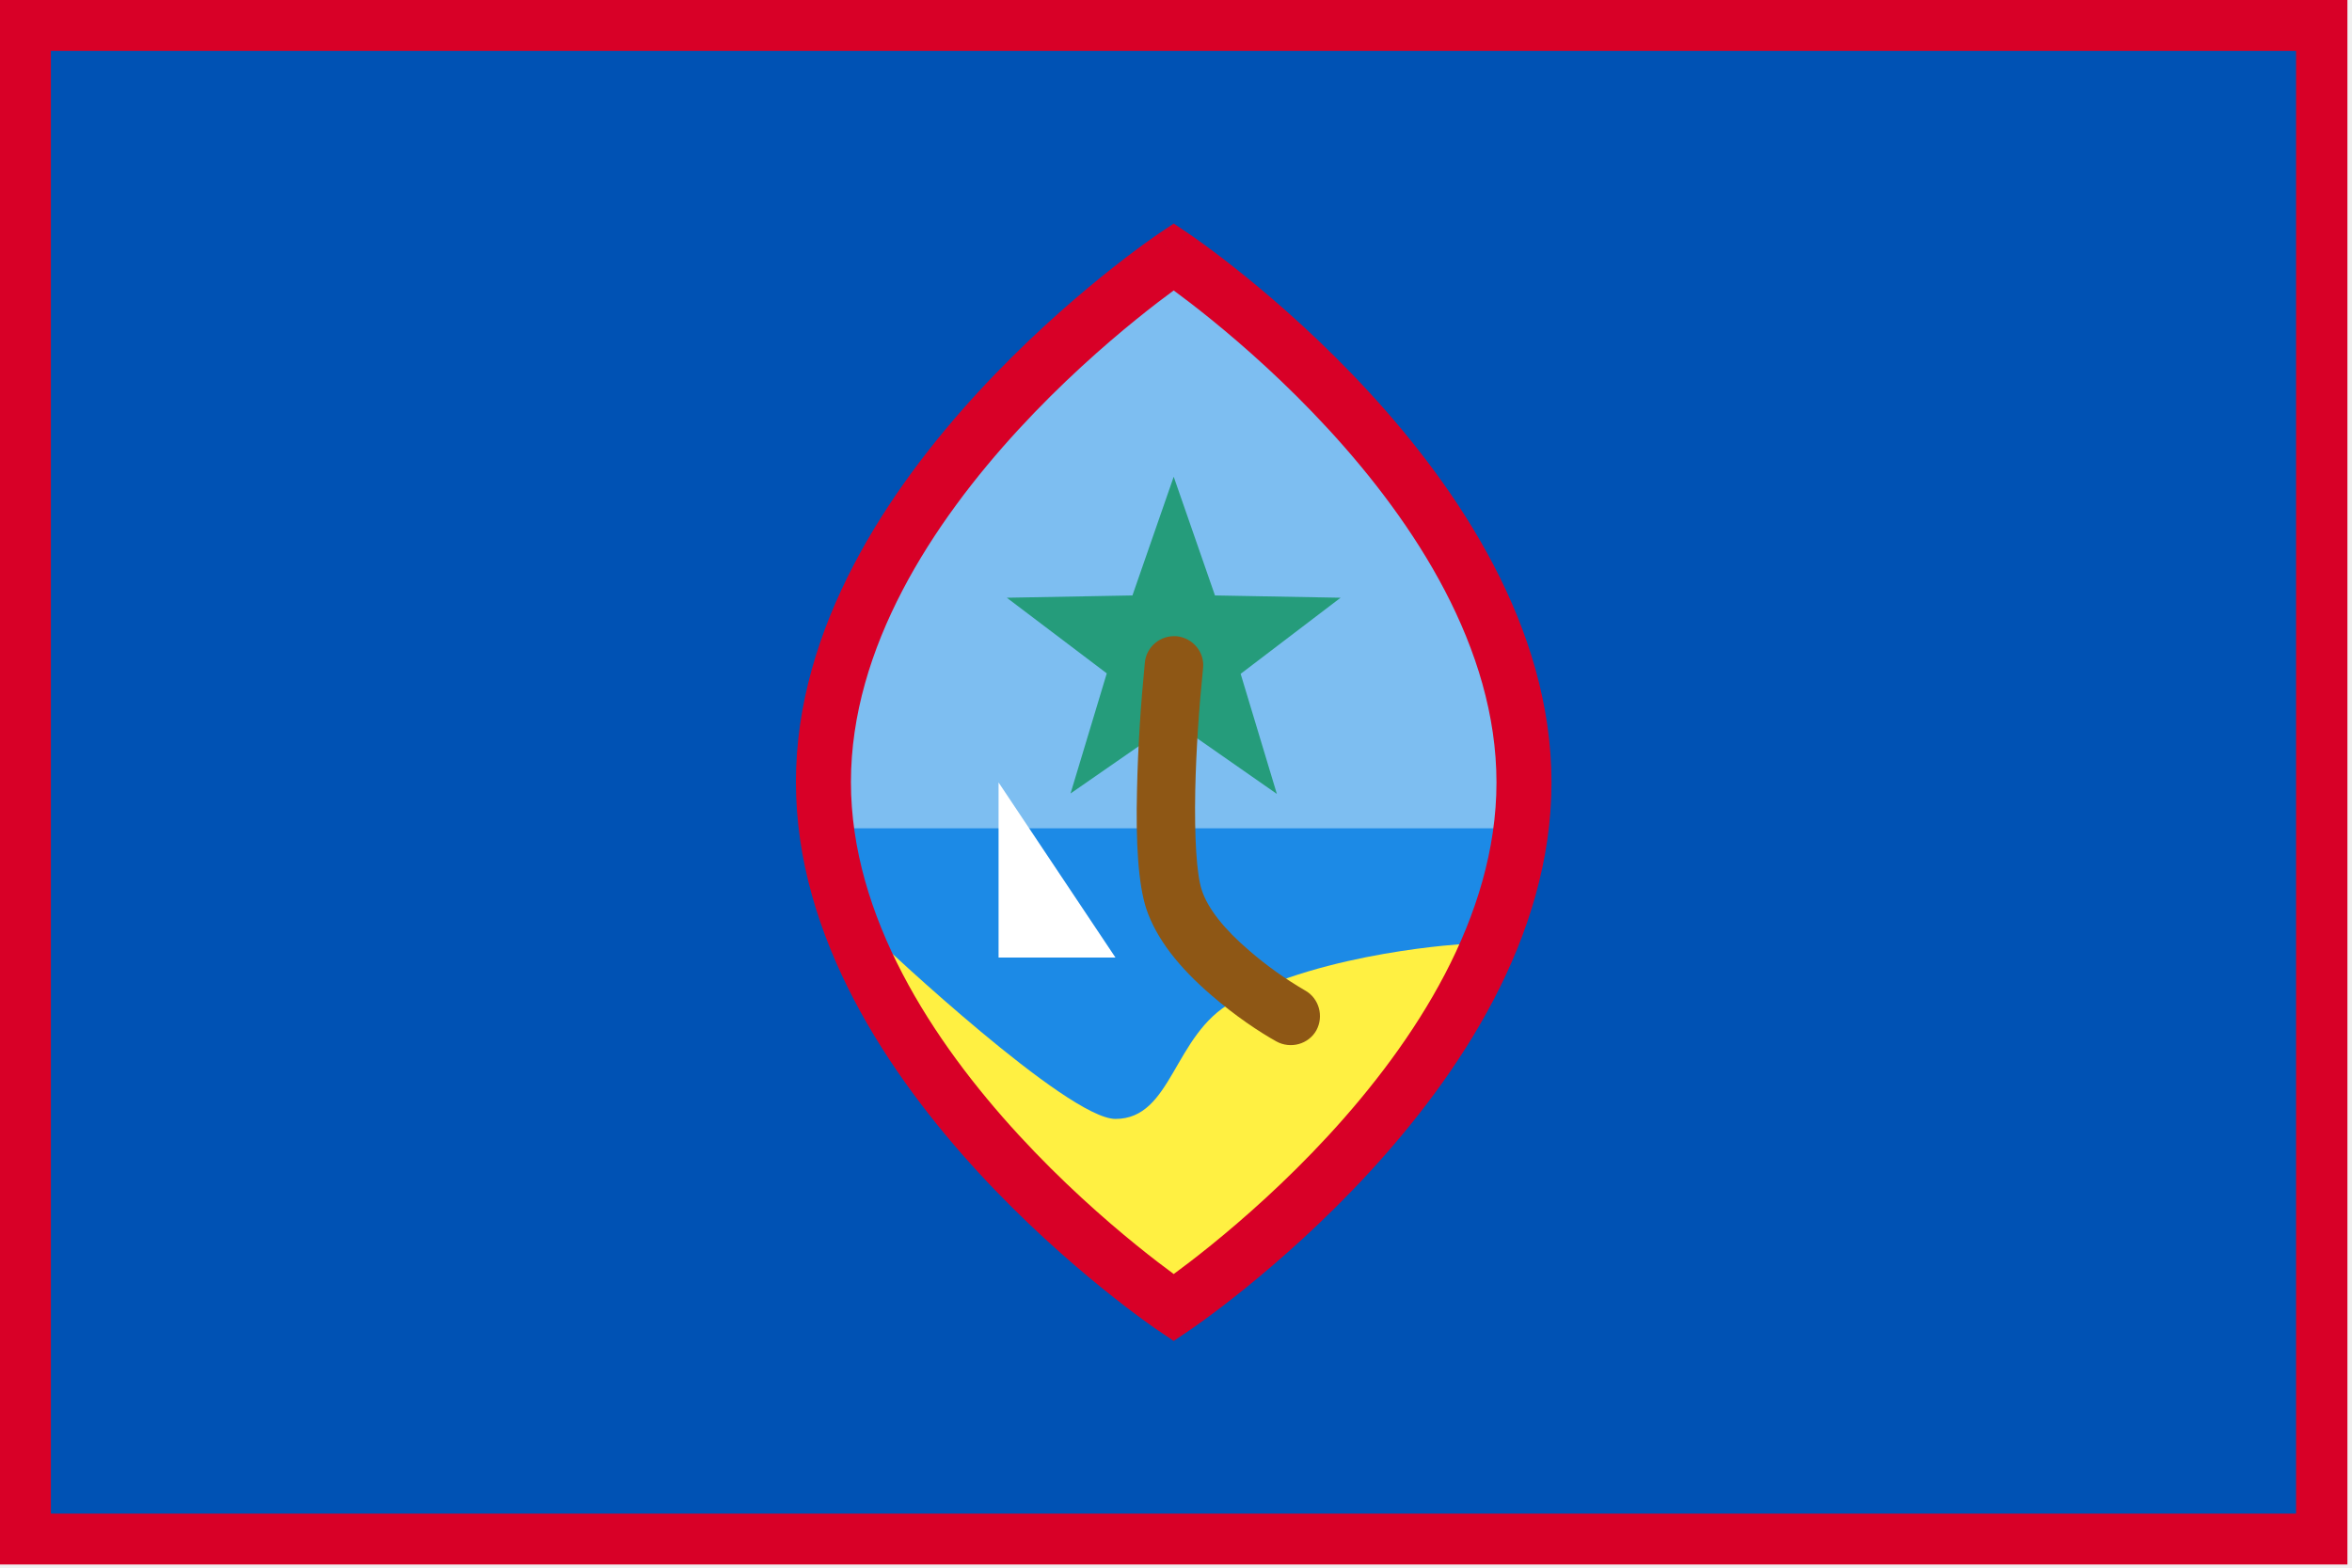
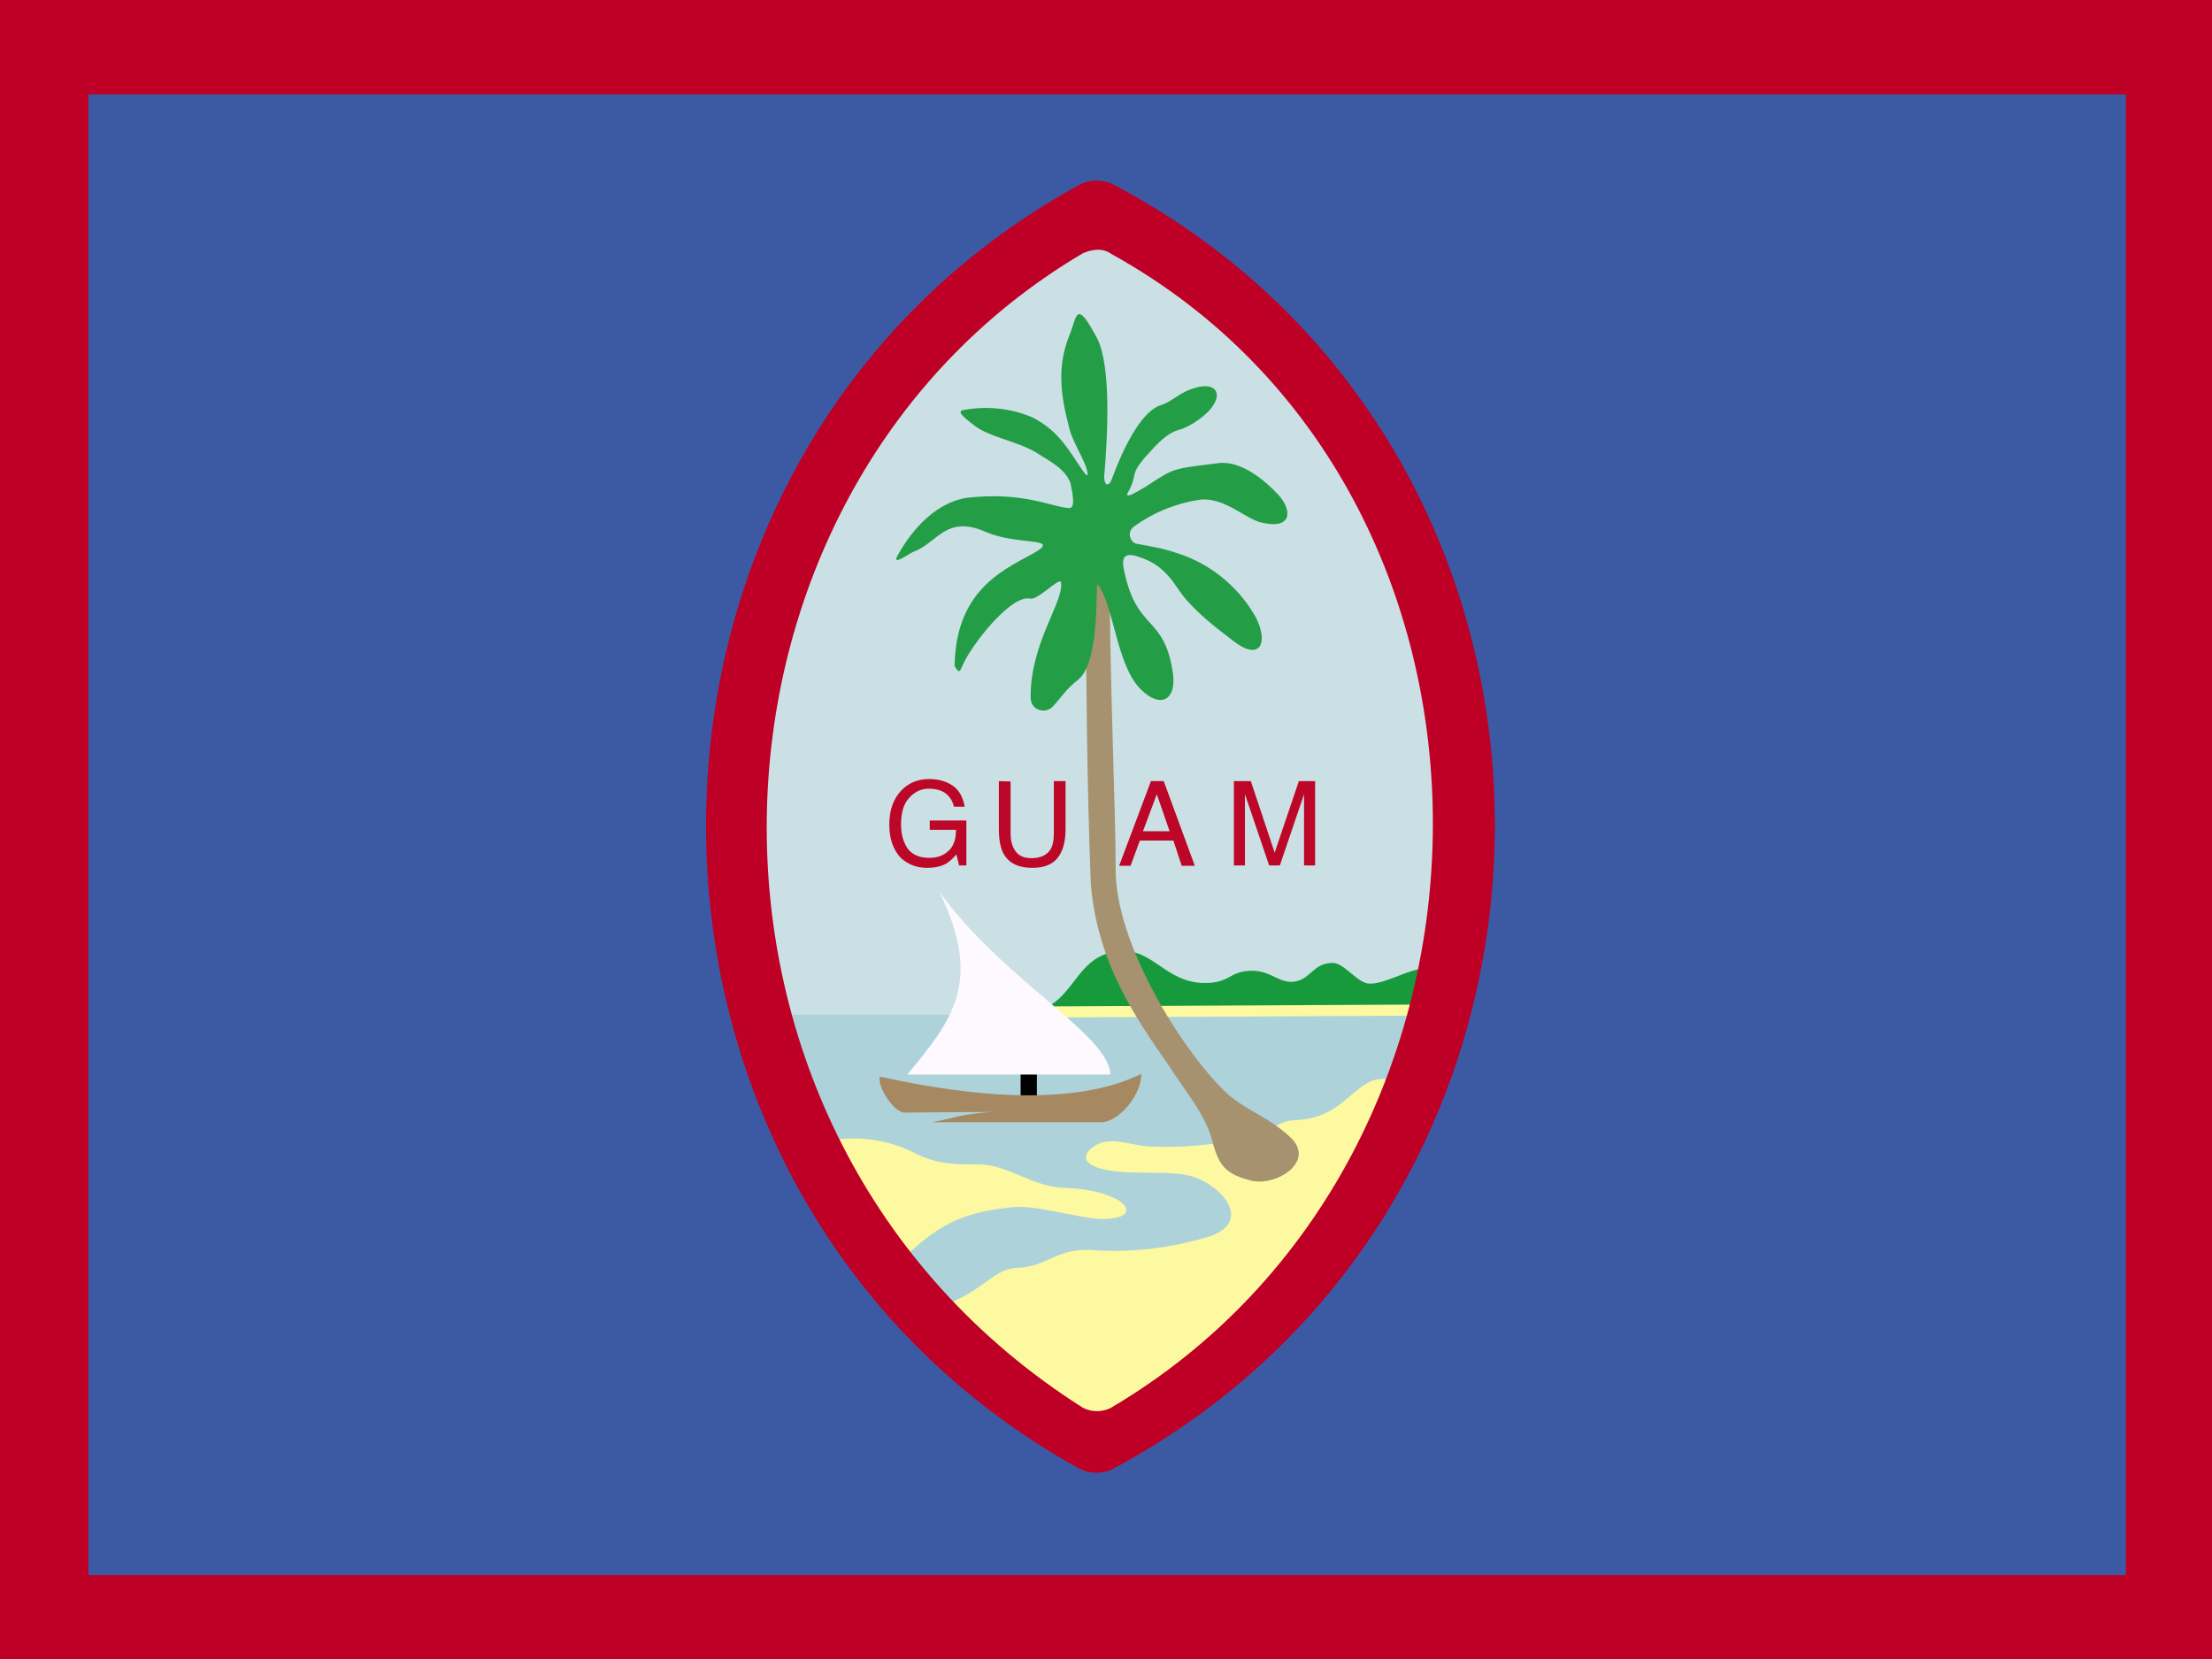
- <svg xmlns="http://www.w3.org/2000/svg" width="513" height="342" viewBox="0 0 513 342" fill="none">
-   <g clip-path="url(#clip0_974_6723)">
-     <path d="M0 0H512V341.3H0V0Z" fill="#D80027" />
-     <path d="M11.1 11.1H500.8V330.2H11.1V11.1Z" fill="#0052B4" />
-     <path d="M256 285.3C256 285.3 332.4 234 332.4 170.7C332.4 107.4 256 56 256 56C256 56 179.6 107.3 179.6 170.6C179.6 233.9 256 285.3 256 285.3Z" fill="#7DBEF1" />
-     <path d="M179.8 180.7H332.4L303.1 245.6H207.9L179.8 180.7Z" fill="#1C8AE6" />
-     <path d="M192.3 205.9C192.3 205.9 232.8 244.1 243.3 244.1C255.7 244.1 255.9 225.7 268.8 218.6C289 207.5 319.8 205.9 319.8 205.9L297 248.7L256 285.3L209.2 245.6L192.3 205.9Z" fill="#FFF042" />
-     <path d="M256 157.5L233.5 173.1L241.4 146.9L219.6 130.4L247 129.9L256 104L265 129.9L292.4 130.4L270.6 147L278.5 173.2L256 157.5Z" fill="#259C7B" />
-     <path d="M249.7 144.6C248.8 153.8 248.2 163 248 172.2C247.7 184.1 248.3 192.9 250 198.2C252.2 204.8 257.2 211.1 264.2 217.1C269.5 221.7 274.8 225.2 278.4 227.2C281.5 228.9 285.4 227.8 287.1 224.8C288.8 221.7 287.7 217.8 284.7 216.1C280.4 213.6 276.3 210.7 272.5 207.4C267.1 202.8 263.4 198.2 262.1 194.1C261 190.7 260.5 182.8 260.7 172.4C260.9 163.5 261.5 154.6 262.4 145.8C262.8 142.3 260.2 139.2 256.7 138.8C253.1 138.5 250 141.1 249.7 144.6Z" fill="#8E5715" />
-     <path d="M217.8 170.7L243.3 208.9H217.8V170.7Z" fill="white" />
-     <path fill-rule="evenodd" clip-rule="evenodd" d="M259.349 51.022L256 56L252.655 51.019L256.003 48.771L259.349 51.022ZM256 285.3C252.651 290.278 252.649 290.277 252.647 290.276L252.626 290.261L252.573 290.226C252.529 290.196 252.466 290.153 252.386 290.098C252.276 290.023 252.134 289.924 251.959 289.803C251.879 289.747 251.793 289.687 251.7 289.622C251.108 289.207 250.253 288.6 249.173 287.809C247.014 286.229 243.95 283.913 240.284 280.94C232.959 275.001 223.181 266.399 213.384 255.75C193.988 234.665 173.6 204.56 173.6 170.6C173.6 136.639 193.99 106.558 213.387 85.498C223.184 74.861 232.963 66.271 240.287 60.341C243.954 57.373 247.018 55.061 249.177 53.483C250.258 52.694 251.112 52.088 251.704 51.674C252 51.467 252.231 51.308 252.391 51.199C252.471 51.144 252.533 51.101 252.577 51.071L252.63 51.036L252.652 51.021C252.654 51.02 252.655 51.019 256 56C259.349 51.022 259.351 51.023 259.353 51.024L259.358 51.028L259.374 51.039L259.427 51.075C259.471 51.105 259.534 51.147 259.614 51.202C259.774 51.312 260.004 51.471 260.3 51.678C260.892 52.093 261.747 52.7 262.827 53.491C264.986 55.071 268.05 57.387 271.716 60.36C279.041 66.299 288.819 74.901 298.616 85.55C318.012 106.635 338.4 136.74 338.4 170.7C338.4 204.661 318.01 234.742 298.613 255.802C288.816 266.44 279.037 275.029 271.713 280.959C268.046 283.927 264.982 286.239 262.822 287.817C261.742 288.606 260.888 289.212 260.296 289.626C260 289.833 259.769 289.992 259.609 290.101C259.529 290.156 259.467 290.199 259.423 290.229L259.37 290.264L259.354 290.275L259.348 290.279C259.346 290.28 259.345 290.281 256 285.3ZM256 285.3L252.651 290.278L255.997 292.529L259.345 290.281L256 285.3ZM256.003 277.937C258.008 276.467 260.814 274.342 264.162 271.632C271.162 265.965 280.484 257.773 289.787 247.673C308.59 227.258 326.4 200.039 326.4 170.7C326.4 141.36 308.588 114.115 289.784 93.675C280.481 83.562 271.159 75.357 264.159 69.681C260.809 66.965 258.002 64.836 255.997 63.363C253.992 64.833 251.186 66.958 247.838 69.668C240.837 75.335 231.516 83.527 222.213 93.627C203.41 114.042 185.6 141.261 185.6 170.6C185.6 199.94 203.412 227.185 222.216 247.625C231.519 257.738 240.841 265.943 247.841 271.619C251.191 274.335 253.998 276.464 256.003 277.937Z" fill="#D80027" />
-   </g>
-   <defs>
-     <clipPath id="clip0_974_6723">
-       <rect width="513" height="342" fill="white" />
-     </clipPath>
-   </defs>
+ <svg xmlns="http://www.w3.org/2000/svg" id="flag-icons-gu" viewBox="0 0 640 480">
+   <path fill="#be0027" fill-rule="evenodd" d="M0 0h640v480H0z" />
+   <path fill="#3b5aa3" fill-rule="evenodd" d="M25.6 27.3h589.5v428.4H25.6z" />
+   <path fill="#cbe0e5" fill-rule="evenodd" d="M314.4 413.2a10 10 0 0 0 8.4.1c137.8-73.3 137.8-274.3.1-346.6a10 10 0 0 0-8.7.2c-134.3 73.4-134.7 272.1.1 346.3z" />
+   <path fill="#add2d9" fill-rule="evenodd" d="M314.4 416.9c2 1.7 6.4 1.5 8.4 0 101.5-76 102-123.3 97.6-123.3h-201c-3 0 1.8 48.2 95 123.3" />
+   <path fill="#fdf9a1" fill-rule="evenodd" d="M235.3 331.2a39 39 0 0 1 27.9 1.7c7.6 4 12 4 20.2 4 8.6.2 15.3 6.5 24.6 6.8 17.1.4 24.3 8.9 11 9-6.2 0-19.7-4.3-26.2-3.4-13.6 1.4-22.2 4.4-35 18.7l14.8 10c12.8-5.1 14.9-11 22-11.2 8-.3 10.7-5.2 20-5.2a93 93 0 0 0 33-3.2c14.8-3.4 7.8-13.8-1.2-17.5-7.3-3.1-20.8-.1-29.2-3.2-6.4-2.5-1.2-6.5 2.3-7.3 3.4-.7 7.1.5 11.4 1.2 7.7.6 17.4-.1 24.1-1.2 14-2.1 13.4-6.2 20-6.3 5-.3 8.7-1.7 12-4.1 4-2.7 8.1-8 12.9-7.8l12.7.5-18 40.4-50.7 51.7-26.3 10-57.8-37.7-29.1-44.7z" />
+   <path fill="#179a3b" fill-rule="evenodd" d="m301.8 292 116-.6 2-10.3s-4.1-.6-7.5-.8c-4.1-.3-11.3 4.4-16 4.3-3.5 0-7.3-6-10.7-6-6 0-6.4 5.3-12 5.5-4.5-.2-6.4-3.6-12.3-3.2s-5.6 3.7-13.3 3.5c-10.2-.3-14.3-9.1-22.5-9.2-13.6-.2-14 13-23.8 16.7z" />
+   <path fill="#fdf9a1" fill-rule="evenodd" d="m301.8 294.4 119.4-.6v-3.2l-122.2.6z" />
+   <path fill="#a79270" fill-rule="evenodd" d="M350.8 330.3c1.9 7 3.8 9.4 11.2 11.3 7.3 1.7 18.5-5.4 11.6-12.3-6.6-6.4-13.6-8-19.5-13.8-12.5-12.3-31.3-42.5-31.3-63.8 0-18.3-1.8-55.8-1.8-91.3 0-2.3-7 6.4-7 8.8.4 31.3.4 55 1.6 86.6 2 23.1 13 38.7 22.7 52.7 4.3 6.8 10.6 14 12.5 21.8" />
+   <path fill="#239e46" fill-rule="evenodd" d="M259.6 160.9c-1.5 3 3.6-.9 4.8-1.3 6.7-2.4 9.3-10.8 20.8-5.7 9 3.9 21.1 1.6 14.8 5.6-7.8 4.7-23.5 9.9-23.8 33.2 1.3 2.2 1.4 1.9 2.5-.6 2.4-5.4 13.7-20.1 19.3-18.9 2.3.6 8.9-6.7 9-4.6.7 5.8-9 17.6-8.8 33.3 0 3.7 4.5 4.9 6.6 2.3 2.2-2.3 3.4-4.6 7.2-7.6 6.6-5.4 4.8-28.6 5.6-27.5 4.7 6 5.4 23.3 12.4 30.3 5.9 5.9 10.6 3 9.3-5-2.5-16.4-10.2-11.7-13.9-28.6-.8-3.3-1-6.2 3.4-4.9 5.3 1.6 8.5 4 12.4 10 4 5.8 11.4 11.3 15.7 14.6 7.5 5.8 10.2.8 6.6-6.6a40 40 0 0 0-21-18.2c-6.2-2.2-8.4-2.4-13.8-3.4-1.5-.3-3-3.4-.4-5.1a43 43 0 0 1 19.6-7.7c6.7-.2 12 5.2 16.7 6.6 9.4 2.4 9.4-3.5 5.2-8-3.4-3.7-10.6-10-17.3-9.1-13.5 1.7-12.6 1.3-21 6.8-3 1.8-6.4 3.8-5.1 1.6 3-5.5.2-4.5 4.9-10.1 3.6-4 6.3-7 10-8 3.4-.9 8-4.5 9.3-6.4 3.4-4.6.5-7.3-4.7-5.7-4.6 1.2-7 4.2-10 5-7.4 2.4-13.3 19-14.2 21.4-1.1 2.8-2.4 1.4-2.2-1 1-11.7 2-31.5-2-39.6-6.4-12-5.8-6.4-8.2-.7-3.6 9-2.3 17.5 0 26.3 1 4.4 4.6 9.4 5.3 12.9.5 2.7-1.6-.8-2.8-2.5-3.9-6-6.8-10-13.2-13.3a35 35 0 0 0-20.2-2c-1.8.6 2 3.2 3.5 4.4 4.3 3.4 12.4 4.5 18 7.9 4.6 2.9 8.2 4.7 9.8 8.7.6 3 1.6 7.4-.4 7.3-5.1-.3-13-4.8-29.4-3-8.4 1.2-15.6 8.3-20.3 16.9" />
+   <path fill-rule="evenodd" d="M295.3 310.6h4.7v7.9h-4.7z" />
+   <path fill="#fdf9ff" fill-rule="evenodd" d="M271.7 257.9c18.8 26 49 41.2 49.6 53h-58.8c13.5-16.2 21.8-27.2 9.2-53" />
+   <path fill="#a68861" fill-rule="evenodd" d="M254.6 311.5c25.6 5.7 56.1 8.9 75.6-.8.2 5.7-6.3 14-11.7 14h-49c5.7-.9 9-2.6 18.2-3l-26 .2c-3 .1-8-7.6-7.1-10.4" />
+   <path fill="#be0027" fill-rule="evenodd" d="M312.6 425c2.6 1.5 6.7 1.4 9 .2 147.8-78.7 147.9-294.4.2-372a11 11 0 0 0-9.4.2c-144 78.8-144.4 292 .2 371.7zm.7-17.7a9 9 0 0 0 8 .1c123.6-72.8 125.1-265.1.1-334-2.4-1.8-5.9-1.2-8.3 0-118.4 70.1-125 254.5.2 333.9" />
+   <path fill="#bd0728" d="M268.8 225.4q3.4 0 6 1.4 3.5 1.8 4.3 6.6H276q-.6-2.6-2.6-4-1.8-1.2-4.7-1.2-3.3 0-5.7 2.7-2.3 2.5-2.3 7.6 0 4.2 1.9 7 2 2.7 6.3 2.7 3.3 0 5.4-1.9 2.3-1.9 2.3-6.2H269v-2.7h10.6v13h-2.1l-.8-3.2q-1.6 1.9-3 2.7-2.2 1.2-5.5 1.2-4.3 0-7.5-2.8-3.4-3.6-3.4-9.7t3.3-9.7q3.2-3.5 8.2-3.5m-.6 0" aria-label="G" font-family="helvetica" font-size="25.6" />
+   <path fill="#bd0728" d="M292.4 226.1v15.2q0 2.6 1 4.3 1.4 2.7 5 2.7 4.1 0 5.7-2.8.8-1.6.8-4.2V226h3.4v13.8q0 4.4-1.4 7-2.1 4.3-8.2 4.3-6.3 0-8.5-4.4-1.2-2.5-1.2-6.9V226zm6.3 0" aria-label="U" font-family="helvetica" font-size="25.6" />
+   <path fill="#bd0728" d="m338.4 240.5-3.7-10.7-4 10.7zM333 226h3.7l9 24.5h-3.8l-2.4-7.3h-9.7l-2.7 7.3h-3.3z" aria-label="A" font-family="helvetica" font-size="25.6" />
+   <path fill="#bd0728" d="M357 226h4.9l6.9 20.7 7-20.7h4.7v24.4h-3.2v-20.6l-7 20.6h-3.1l-7-20.6v20.6H357z" aria-label="M" font-family="helvetica" font-size="25.6" />
</svg>
